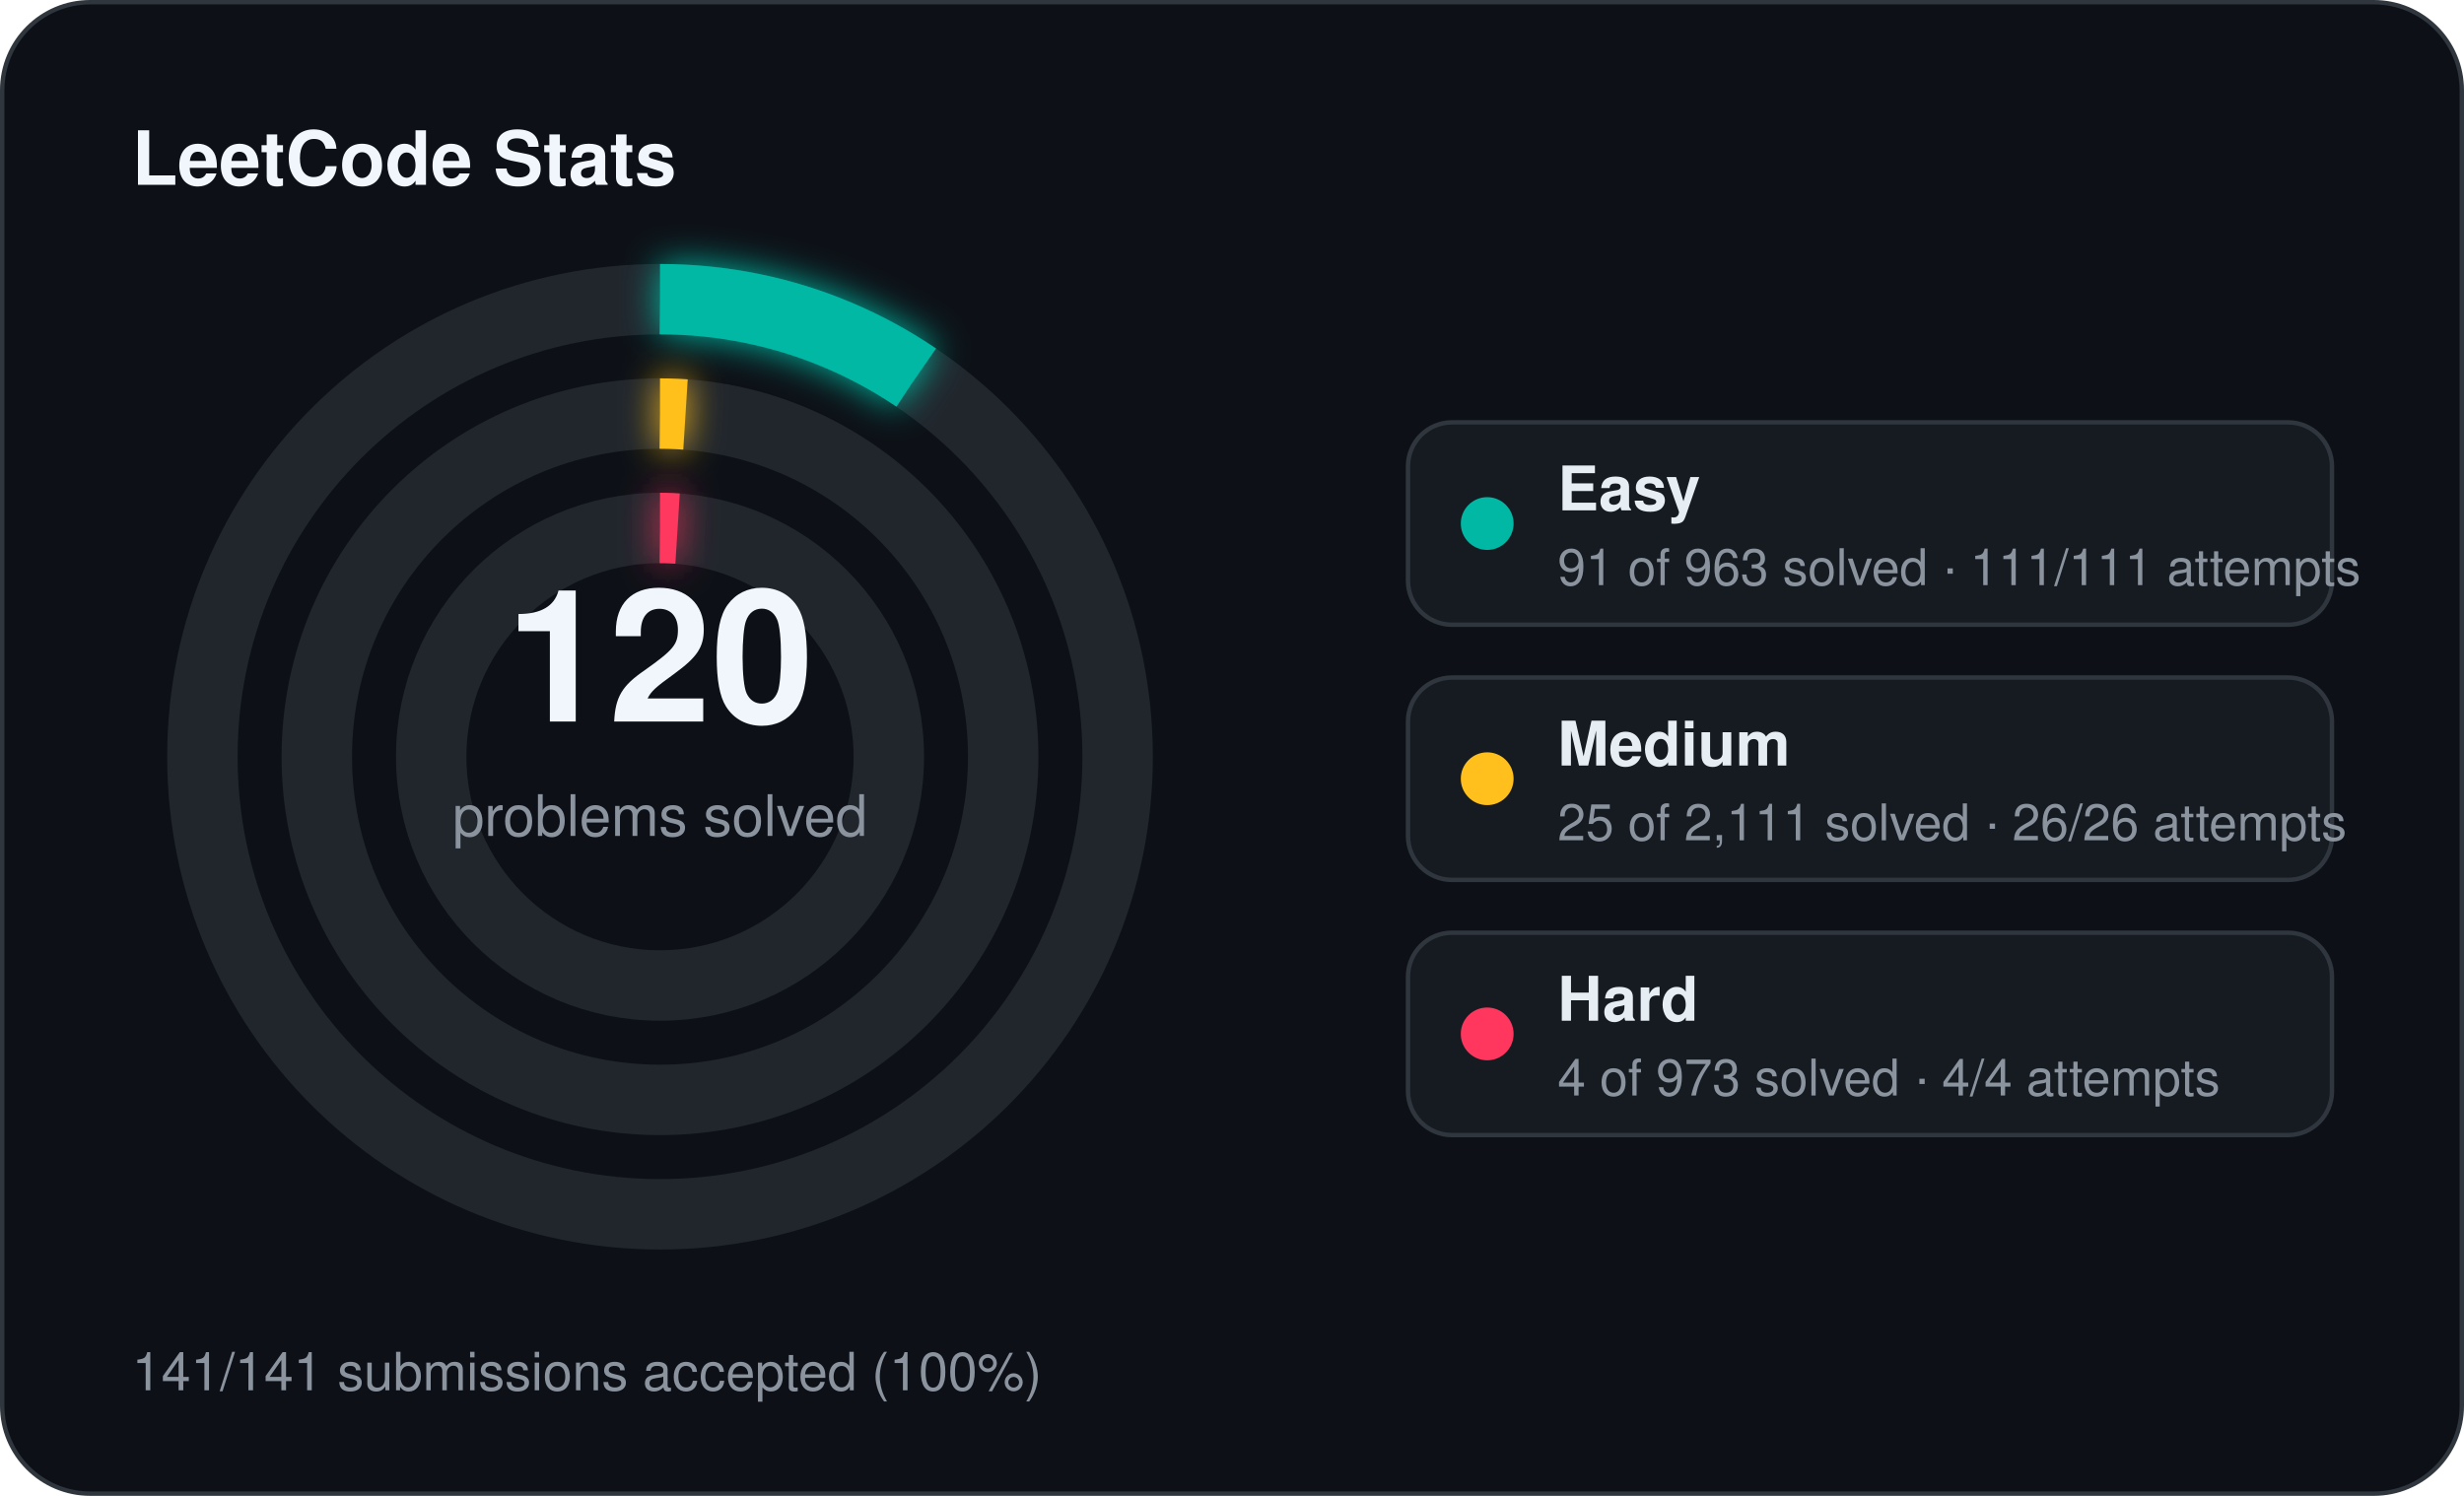
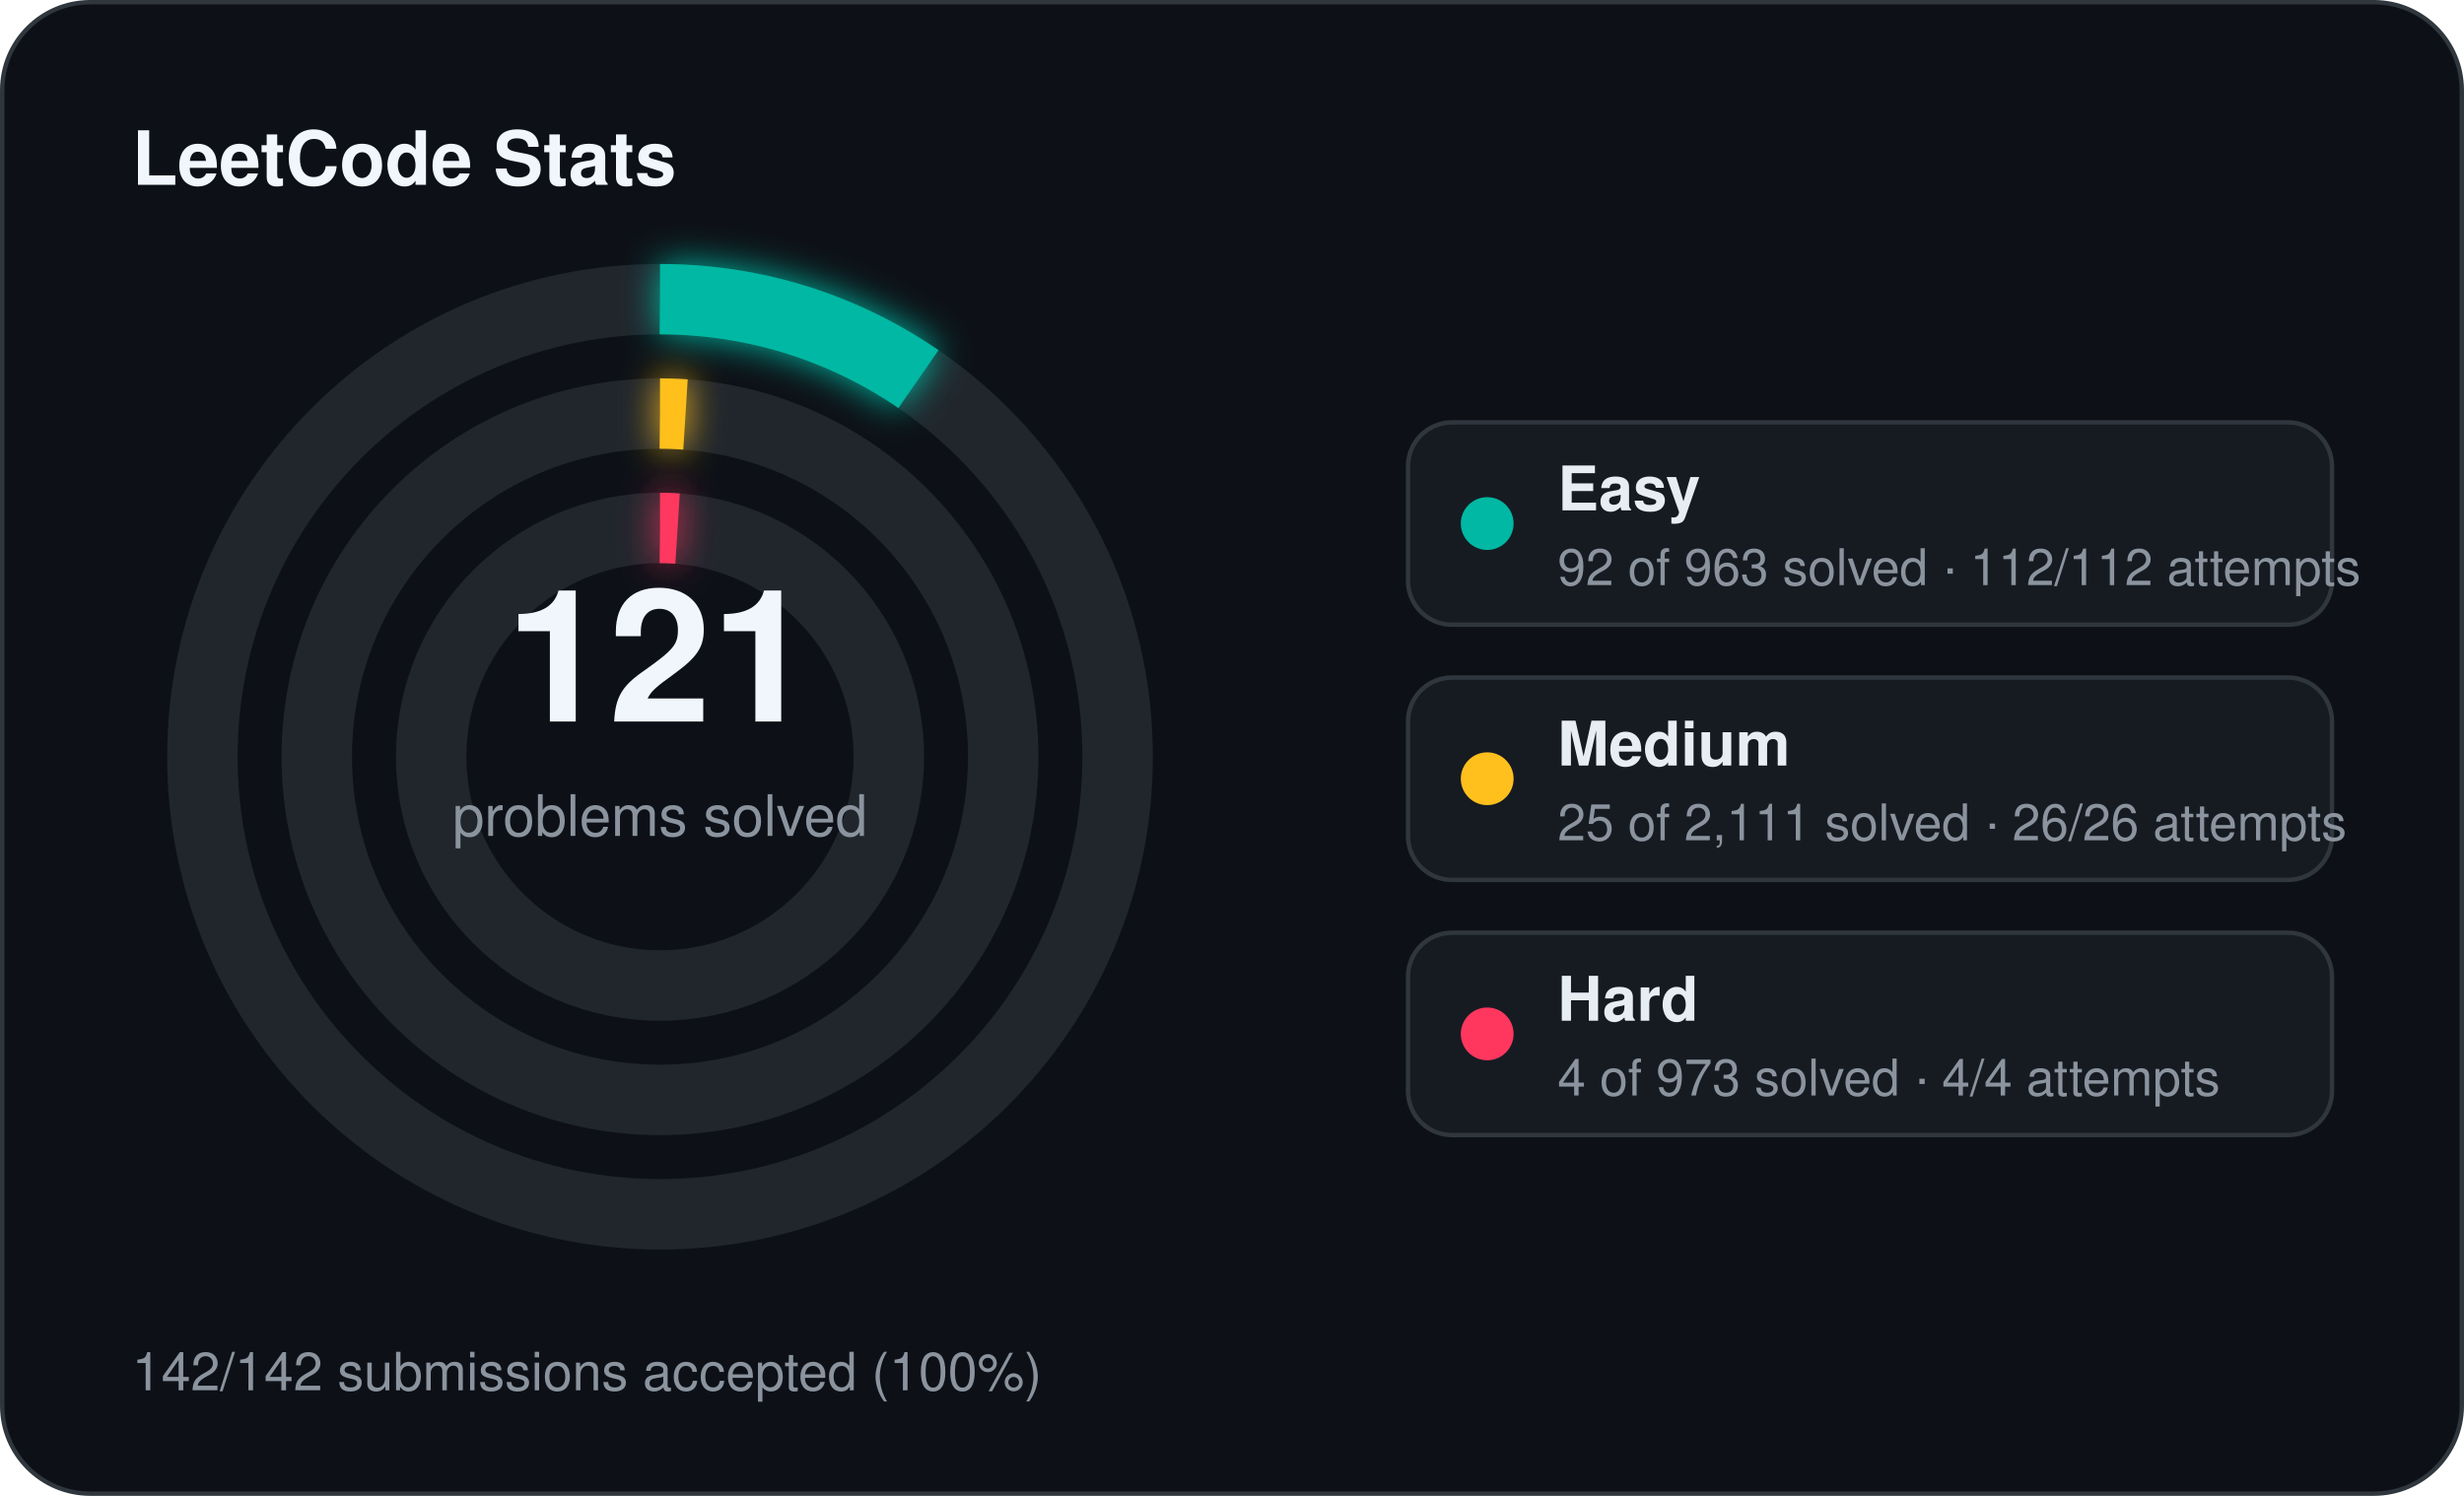
<svg xmlns="http://www.w3.org/2000/svg" width="560" height="340" viewBox="0 0 560 340">
  <defs>
    <filter id="stats-glow" x="-60%" y="-60%" width="220%" height="220%">
      <feGaussianBlur stdDeviation="4" result="blur" />
      <feMerge>
        <feMergeNode in="blur" />
        <feMergeNode in="SourceGraphic" />
      </feMerge>
    </filter>
  </defs>
  <rect x="0.5" y="0.5" width="559" height="339" rx="20" fill="#0d1117" stroke="#30363d" stroke-width="1" />
  <text x="30" y="42" fill="#f0f6fc" font-family="Segoe UI, Helvetica, Arial, sans-serif" font-size="17" font-weight="700">LeetCode Stats</text>
  <circle cx="150" cy="172" r="104" fill="none" stroke="#21262d" stroke-width="16" />
-   <circle cx="150" cy="172" r="104" fill="none" stroke="#00b8a3" stroke-width="16" stroke-linecap="butt" stroke-dasharray="61.75 653.45" transform="rotate(-90 150 172)" filter="url(#stats-glow)" />
+   <circle cx="150" cy="172" r="104" fill="none" stroke="#00b8a3" stroke-width="16" stroke-linecap="butt" stroke-dasharray="62.43 653.45" transform="rotate(-90 150 172)" filter="url(#stats-glow)" />
  <circle cx="150" cy="172" r="78" fill="none" stroke="#21262d" stroke-width="16" />
  <circle cx="150" cy="172" r="78" fill="none" stroke="#ffc01e" stroke-width="16" stroke-linecap="butt" stroke-dasharray="5.80 490.09" transform="rotate(-90 150 172)" filter="url(#stats-glow)" />
  <circle cx="150" cy="172" r="52" fill="none" stroke="#21262d" stroke-width="16" />
  <circle cx="150" cy="172" r="52" fill="none" stroke="#ff375f" stroke-width="16" stroke-linecap="butt" stroke-dasharray="4.00 326.73" transform="rotate(-90 150 172)" filter="url(#stats-glow)" />
-   <text x="150" y="164" text-anchor="middle" fill="#f0f6fc" font-family="Segoe UI, Helvetica, Arial, sans-serif" font-size="42" font-weight="700">120</text>
+   <text x="150" y="164" text-anchor="middle" fill="#f0f6fc" font-family="Segoe UI, Helvetica, Arial, sans-serif" font-size="42" font-weight="700">121</text>
  <text x="150" y="190" text-anchor="middle" fill="#8b949e" font-family="Segoe UI, Helvetica, Arial, sans-serif" font-size="13">problems solved</text>
  <rect x="320" y="96" width="210" height="46" rx="10" fill="#161b22" stroke="#30363d" stroke-width="1" />
  <circle cx="338" cy="119" r="6" fill="#00b8a3" />
  <text x="354" y="116" fill="#e6edf3" font-family="Segoe UI, Helvetica, Arial, sans-serif" font-size="14" font-weight="600">Easy</text>
-   <text x="354" y="133" fill="#8b949e" font-family="Segoe UI, Helvetica, Arial, sans-serif" font-size="11.5">91 of 963 solved · 111/111 attempts</text>
+   <text x="354" y="133" fill="#8b949e" font-family="Segoe UI, Helvetica, Arial, sans-serif" font-size="11.5">92 of 963 solved · 112/112 attempts</text>
  <rect x="320" y="154" width="210" height="46" rx="10" fill="#161b22" stroke="#30363d" stroke-width="1" />
  <circle cx="338" cy="177" r="6" fill="#ffc01e" />
  <text x="354" y="174" fill="#e6edf3" font-family="Segoe UI, Helvetica, Arial, sans-serif" font-size="14" font-weight="600">Medium</text>
  <text x="354" y="191" fill="#8b949e" font-family="Segoe UI, Helvetica, Arial, sans-serif" font-size="11.5">25 of 2,111 solved · 26/26 attempts</text>
  <rect x="320" y="212" width="210" height="46" rx="10" fill="#161b22" stroke="#30363d" stroke-width="1" />
  <circle cx="338" cy="235" r="6" fill="#ff375f" />
  <text x="354" y="232" fill="#e6edf3" font-family="Segoe UI, Helvetica, Arial, sans-serif" font-size="14" font-weight="600">Hard</text>
  <text x="354" y="249" fill="#8b949e" font-family="Segoe UI, Helvetica, Arial, sans-serif" font-size="11.5">4 of 973 solved · 4/4 attempts</text>
-   <text x="30" y="316" fill="#8b949e" font-family="Segoe UI, Helvetica, Arial, sans-serif" font-size="12">141/141 submissions accepted (100%)</text>
+   <text x="30" y="316" fill="#8b949e" font-family="Segoe UI, Helvetica, Arial, sans-serif" font-size="12">142/142 submissions accepted (100%)</text>
</svg>
